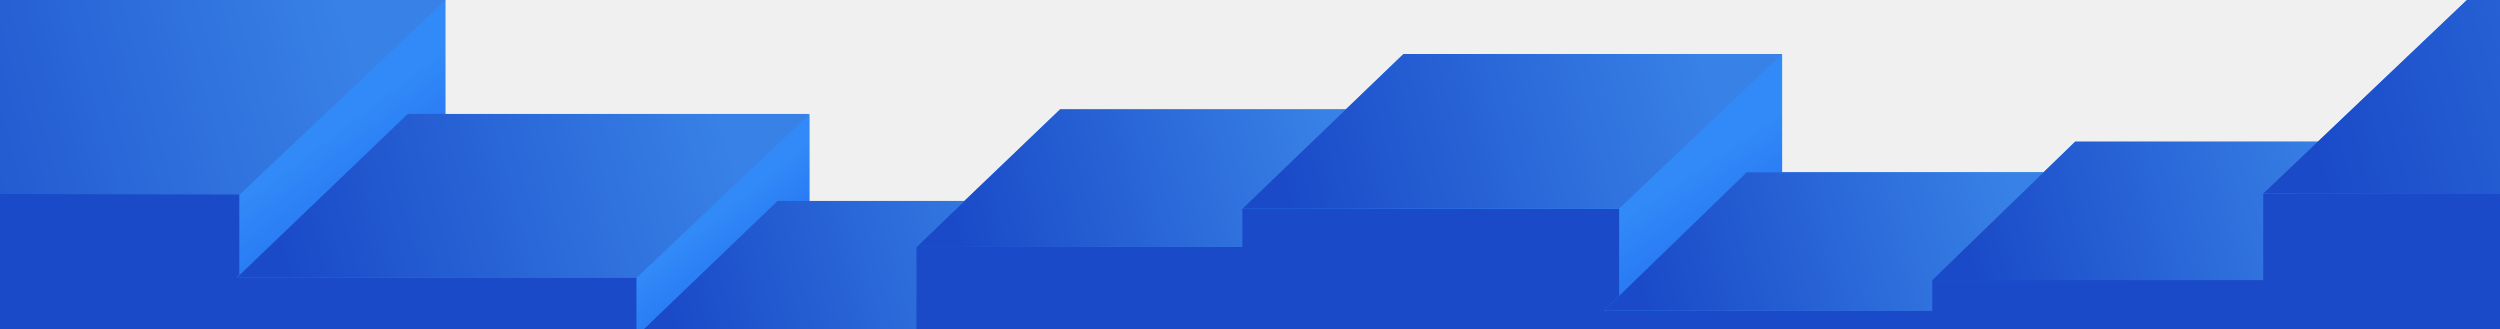
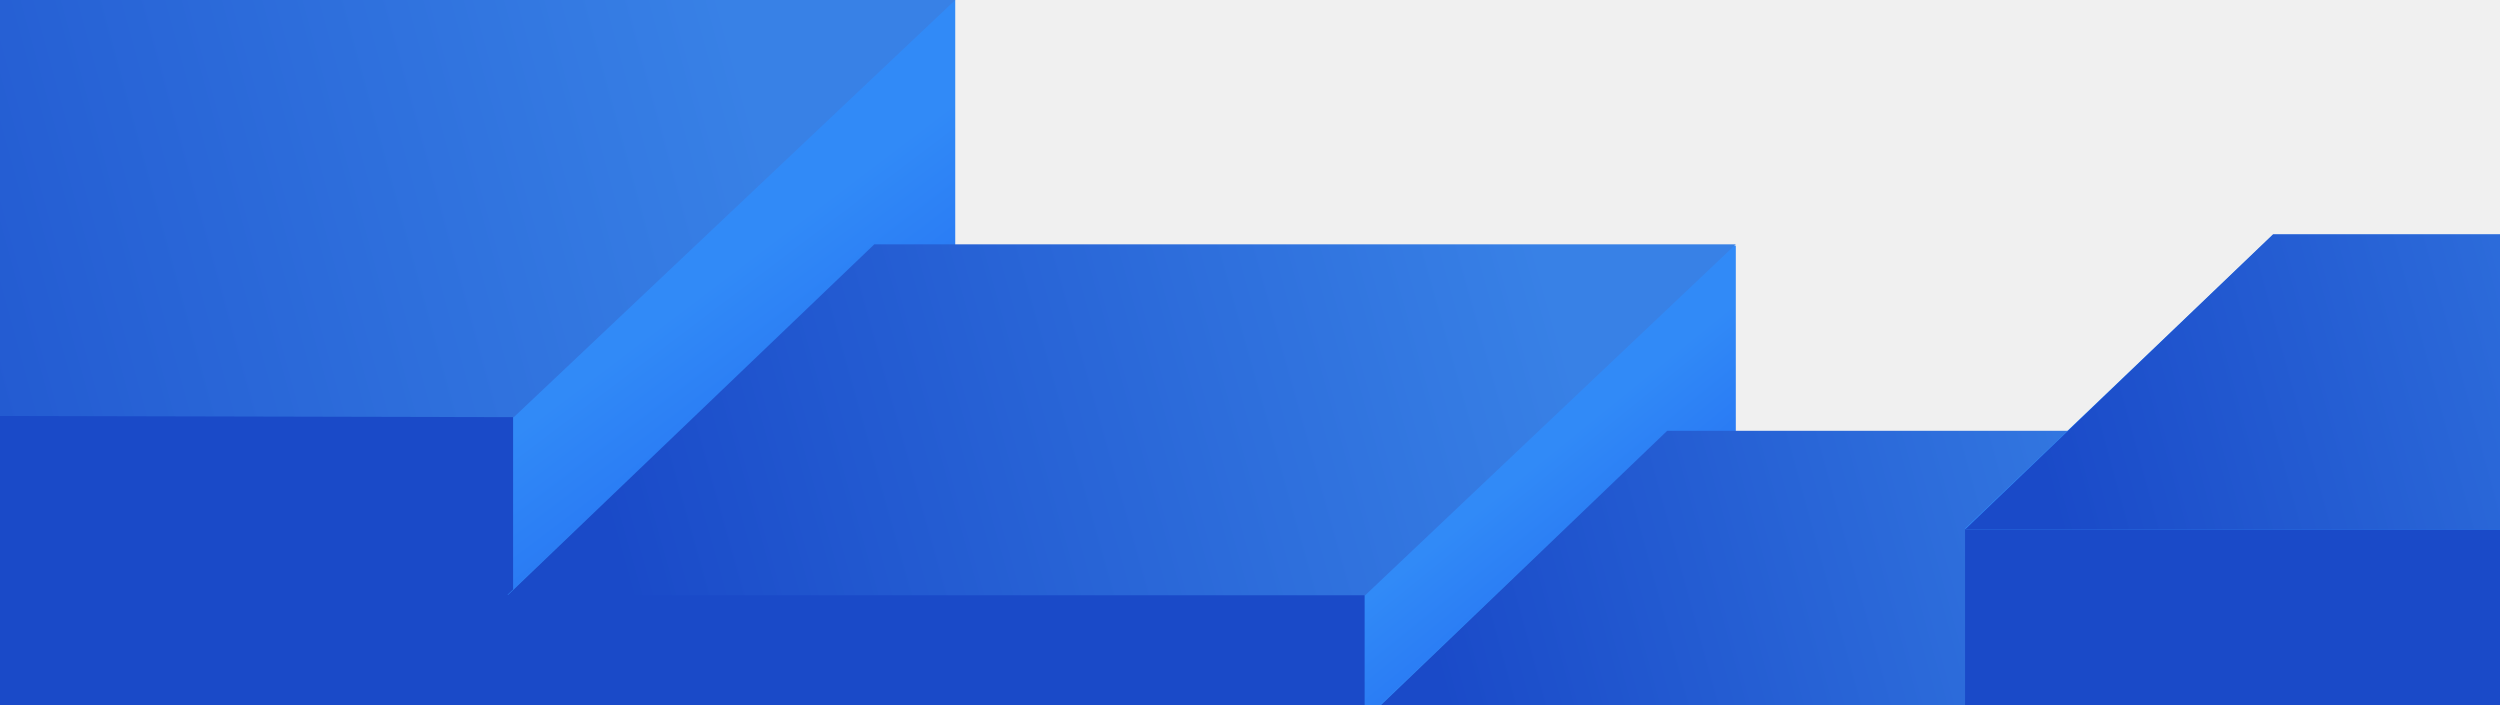
- <svg xmlns="http://www.w3.org/2000/svg" xmlns:xlink="http://www.w3.org/1999/xlink" width="982" height="129" viewBox="0 0 982 129">
+ <svg xmlns="http://www.w3.org/2000/svg" xmlns:xlink="http://www.w3.org/1999/xlink" width="458" height="129" viewBox="0 0 458 129">
  <defs>
    <path id="a" d="M0 0h982v160H0z" />
    <linearGradient id="c" x1="70.514%" x2="97.672%" y1="38.172%" y2="65.558%">
      <stop offset="0%" stop-color="#318AF7" />
      <stop offset="100%" stop-color="#1652EC" />
    </linearGradient>
    <linearGradient id="d" x1="50%" x2="50%" y1="0%" y2="100%">
      <stop offset="0%" stop-color="#1A4AC8" />
      <stop offset="100%" stop-color="#1A4AC8" />
    </linearGradient>
    <linearGradient id="f" x1="0%" x2="92.124%" y1="35.38%" y2="64.574%">
      <stop offset="0%" stop-color="#1A4AC8" />
      <stop offset="100%" stop-color="#3881E6" />
    </linearGradient>
    <path id="e" d="M12.378 66.118l110.316 2.836 132.928 132.928-111.224-3.143z" />
    <linearGradient id="g" x1="70.514%" x2="97.672%" y1="39.778%" y2="63.446%">
      <stop offset="0%" stop-color="#318AF7" />
      <stop offset="100%" stop-color="#1652EC" />
    </linearGradient>
    <linearGradient id="h" x1="50%" x2="50%" y1="0%" y2="100%">
      <stop offset="0%" stop-color="#1A4AC8" />
      <stop offset="100%" stop-color="#1A4AC8" />
    </linearGradient>
    <linearGradient id="j" x1="0%" x2="92.124%" y1="35.516%" y2="64.437%">
      <stop offset="0%" stop-color="#1A4AC8" />
      <stop offset="100%" stop-color="#3881E6" />
    </linearGradient>
    <path id="i" d="M10.22 56.084l92.96 2.038 111.6 111.6-93.47-2.548z" />
    <linearGradient id="k" x1="70.514%" x2="97.672%" y1="41.016%" y2="61.817%">
      <stop offset="0%" stop-color="#318AF7" />
      <stop offset="100%" stop-color="#1652EC" />
    </linearGradient>
    <linearGradient id="l" x1="50%" x2="50%" y1="0%" y2="100%">
      <stop offset="0%" stop-color="#1A4AC8" />
      <stop offset="100%" stop-color="#1A4AC8" />
    </linearGradient>
    <linearGradient id="n" x1="0%" x2="92.124%" y1="35.541%" y2="64.413%">
      <stop offset="0%" stop-color="#1A4AC8" />
      <stop offset="100%" stop-color="#3881E6" />
    </linearGradient>
    <path id="m" d="M8.559 47.259l78.138 1.66 93.744 93.744-78.562-2.092z" />
    <linearGradient id="o" x1="70.514%" x2="97.672%" y1="35.149%" y2="69.535%">
      <stop offset="0%" stop-color="#318AF7" />
      <stop offset="100%" stop-color="#1652EC" />
    </linearGradient>
    <linearGradient id="p" x1="50%" x2="50%" y1="0%" y2="100%">
      <stop offset="0%" stop-color="#1A4AC8" />
      <stop offset="100%" stop-color="#1A4AC8" />
    </linearGradient>
    <path id="q" d="M8.559 47.259l78.138 1.66 93.744 93.744-78.562-2.092z" />
    <linearGradient id="r" x1="70.514%" x2="97.672%" y1="34.808%" y2="69.983%">
      <stop offset="0%" stop-color="#318AF7" />
      <stop offset="100%" stop-color="#1652EC" />
    </linearGradient>
    <linearGradient id="s" x1="70.514%" x2="97.672%" y1="34.807%" y2="69.984%">
      <stop offset="0%" stop-color="#318AF7" />
      <stop offset="100%" stop-color="#1652EC" />
    </linearGradient>
    <linearGradient id="t" x1="50%" x2="50%" y1="0%" y2="100%">
      <stop offset="0%" stop-color="#1A4AC8" />
      <stop offset="100%" stop-color="#1A4AC8" />
    </linearGradient>
    <linearGradient id="v" x1="0%" x2="92.124%" y1="35.579%" y2="64.375%">
      <stop offset="0%" stop-color="#1A4AC8" />
      <stop offset="100%" stop-color="#3881E6" />
    </linearGradient>
    <path id="u" d="M9.555 53.144l87.738 1.77 105.152 105.153-88.136-2.333z" />
    <linearGradient id="w" x1="70.514%" x2="97.672%" y1="39.211%" y2="64.191%">
      <stop offset="0%" stop-color="#318AF7" />
      <stop offset="100%" stop-color="#1652EC" />
    </linearGradient>
    <linearGradient id="x" x1="50%" x2="50%" y1="0%" y2="100%">
      <stop offset="0%" stop-color="#1A4AC8" />
      <stop offset="100%" stop-color="#1A4AC8" />
    </linearGradient>
    <linearGradient id="z" x1="0%" x2="92.124%" y1="35.725%" y2="64.229%">
      <stop offset="0%" stop-color="#1A4AC8" />
      <stop offset="100%" stop-color="#3881E6" />
    </linearGradient>
    <path id="y" d="M8.318 47.573l78.116 1.26 93.248 93.248-78.733-1.877z" />
    <linearGradient id="A" x1="70.514%" x2="97.672%" y1="37.244%" y2="66.779%">
      <stop offset="0%" stop-color="#318AF7" />
      <stop offset="100%" stop-color="#1652EC" />
    </linearGradient>
    <linearGradient id="B" x1="50%" x2="50%" y1="0%" y2="100%">
      <stop offset="0%" stop-color="#1A4AC8" />
      <stop offset="100%" stop-color="#1A4AC8" />
    </linearGradient>
    <path id="C" d="M8.318 47.573l78.116 1.26 93.248 93.248-78.733-1.877z" />
    <linearGradient id="D" x1="70.514%" x2="97.672%" y1="30.533%" y2="75.606%">
      <stop offset="0%" stop-color="#318AF7" />
      <stop offset="100%" stop-color="#1652EC" />
    </linearGradient>
    <path id="E" d="M12.378 66.118l110.316 2.836 132.928 132.928-111.224-3.143z" />
  </defs>
  <g fill="none" fill-rule="evenodd" transform="translate(0 -7)">
    <mask id="b" fill="#fff">
      <use xlink:href="#a" />
    </mask>
    <g mask="url(#b)">
      <g transform="translate(-93 -89)">
        <path fill="url(#c)" d="M80.01 96H268v186.904L235.375 301h-94.973L0 172.096z" />
        <path fill="url(#d)" d="M0 172h187v129H0z" />
        <use fill="url(#f)" transform="rotate(-45 134 134)" xlink:href="#e" />
      </g>
      <g transform="translate(93 -29)">
        <path fill="url(#g)" d="M67.173 81H225v157.056L216.665 241H99.603L0 144.944z" />
        <path fill="url(#h)" d="M0 145h157v96H0z" />
        <use fill="url(#j)" transform="rotate(-45 112.5 112.903)" xlink:href="#i" />
      </g>
      <g transform="translate(249 18)">
        <path fill="url(#k)" d="M56.425 68H189v126H76.87L0 121.817z" />
        <path fill="url(#l)" d="M0 122h132v72H0z" />
        <use fill="url(#n)" transform="rotate(-45 94.5 94.961)" xlink:href="#m" />
      </g>
      <g transform="translate(360 -18)">
        <path fill="url(#o)" d="M56.425 68H189v132.183L152.747 230h-42.209L0 121.817z" />
        <path fill="url(#p)" d="M0 122h132v108H0z" />
        <use fill="url(#n)" transform="rotate(-45 94.5 94.961)" xlink:href="#q" />
      </g>
      <g transform="translate(488 -48)">
        <path fill="url(#r)" d="M63.292 76.212H212v148.316L170.965 260h-45.16L0 137z" />
        <path fill="url(#s)" d="M63.974 76.21H211.784l.216.002v148.316L169.77 260H124.82L0 137z" />
        <path fill="url(#t)" d="M0 137h148v123H0z" />
        <use fill="url(#v)" transform="rotate(-45 106 106.606)" xlink:href="#u" />
      </g>
      <g transform="translate(630 7)">
        <path fill="url(#w)" d="M56.127 67.655H188v131.528L176.59 205H86.047L0 122z" />
        <path fill="url(#x)" d="M0 122h131v83H0z" />
        <use fill="url(#z)" transform="rotate(-45 94 94.827)" xlink:href="#y" />
      </g>
      <g transform="translate(759 -5)">
        <path fill="url(#A)" d="M56.127 67.655H188v131.528L166.438 217H98.635L0 122z" />
        <path fill="url(#B)" d="M0 122h131v95H0z" />
        <use fill="url(#z)" transform="rotate(-45 94 94.827)" xlink:href="#C" />
      </g>
      <g transform="translate(889 -89)">
        <path fill="url(#D)" d="M80.01 96H268v186.904L186.818 359 0 172.096z" />
        <path fill="url(#d)" d="M0 172h187v129H0z" />
        <use fill="url(#f)" transform="rotate(-45 134 134)" xlink:href="#E" />
      </g>
    </g>
  </g>
</svg>
